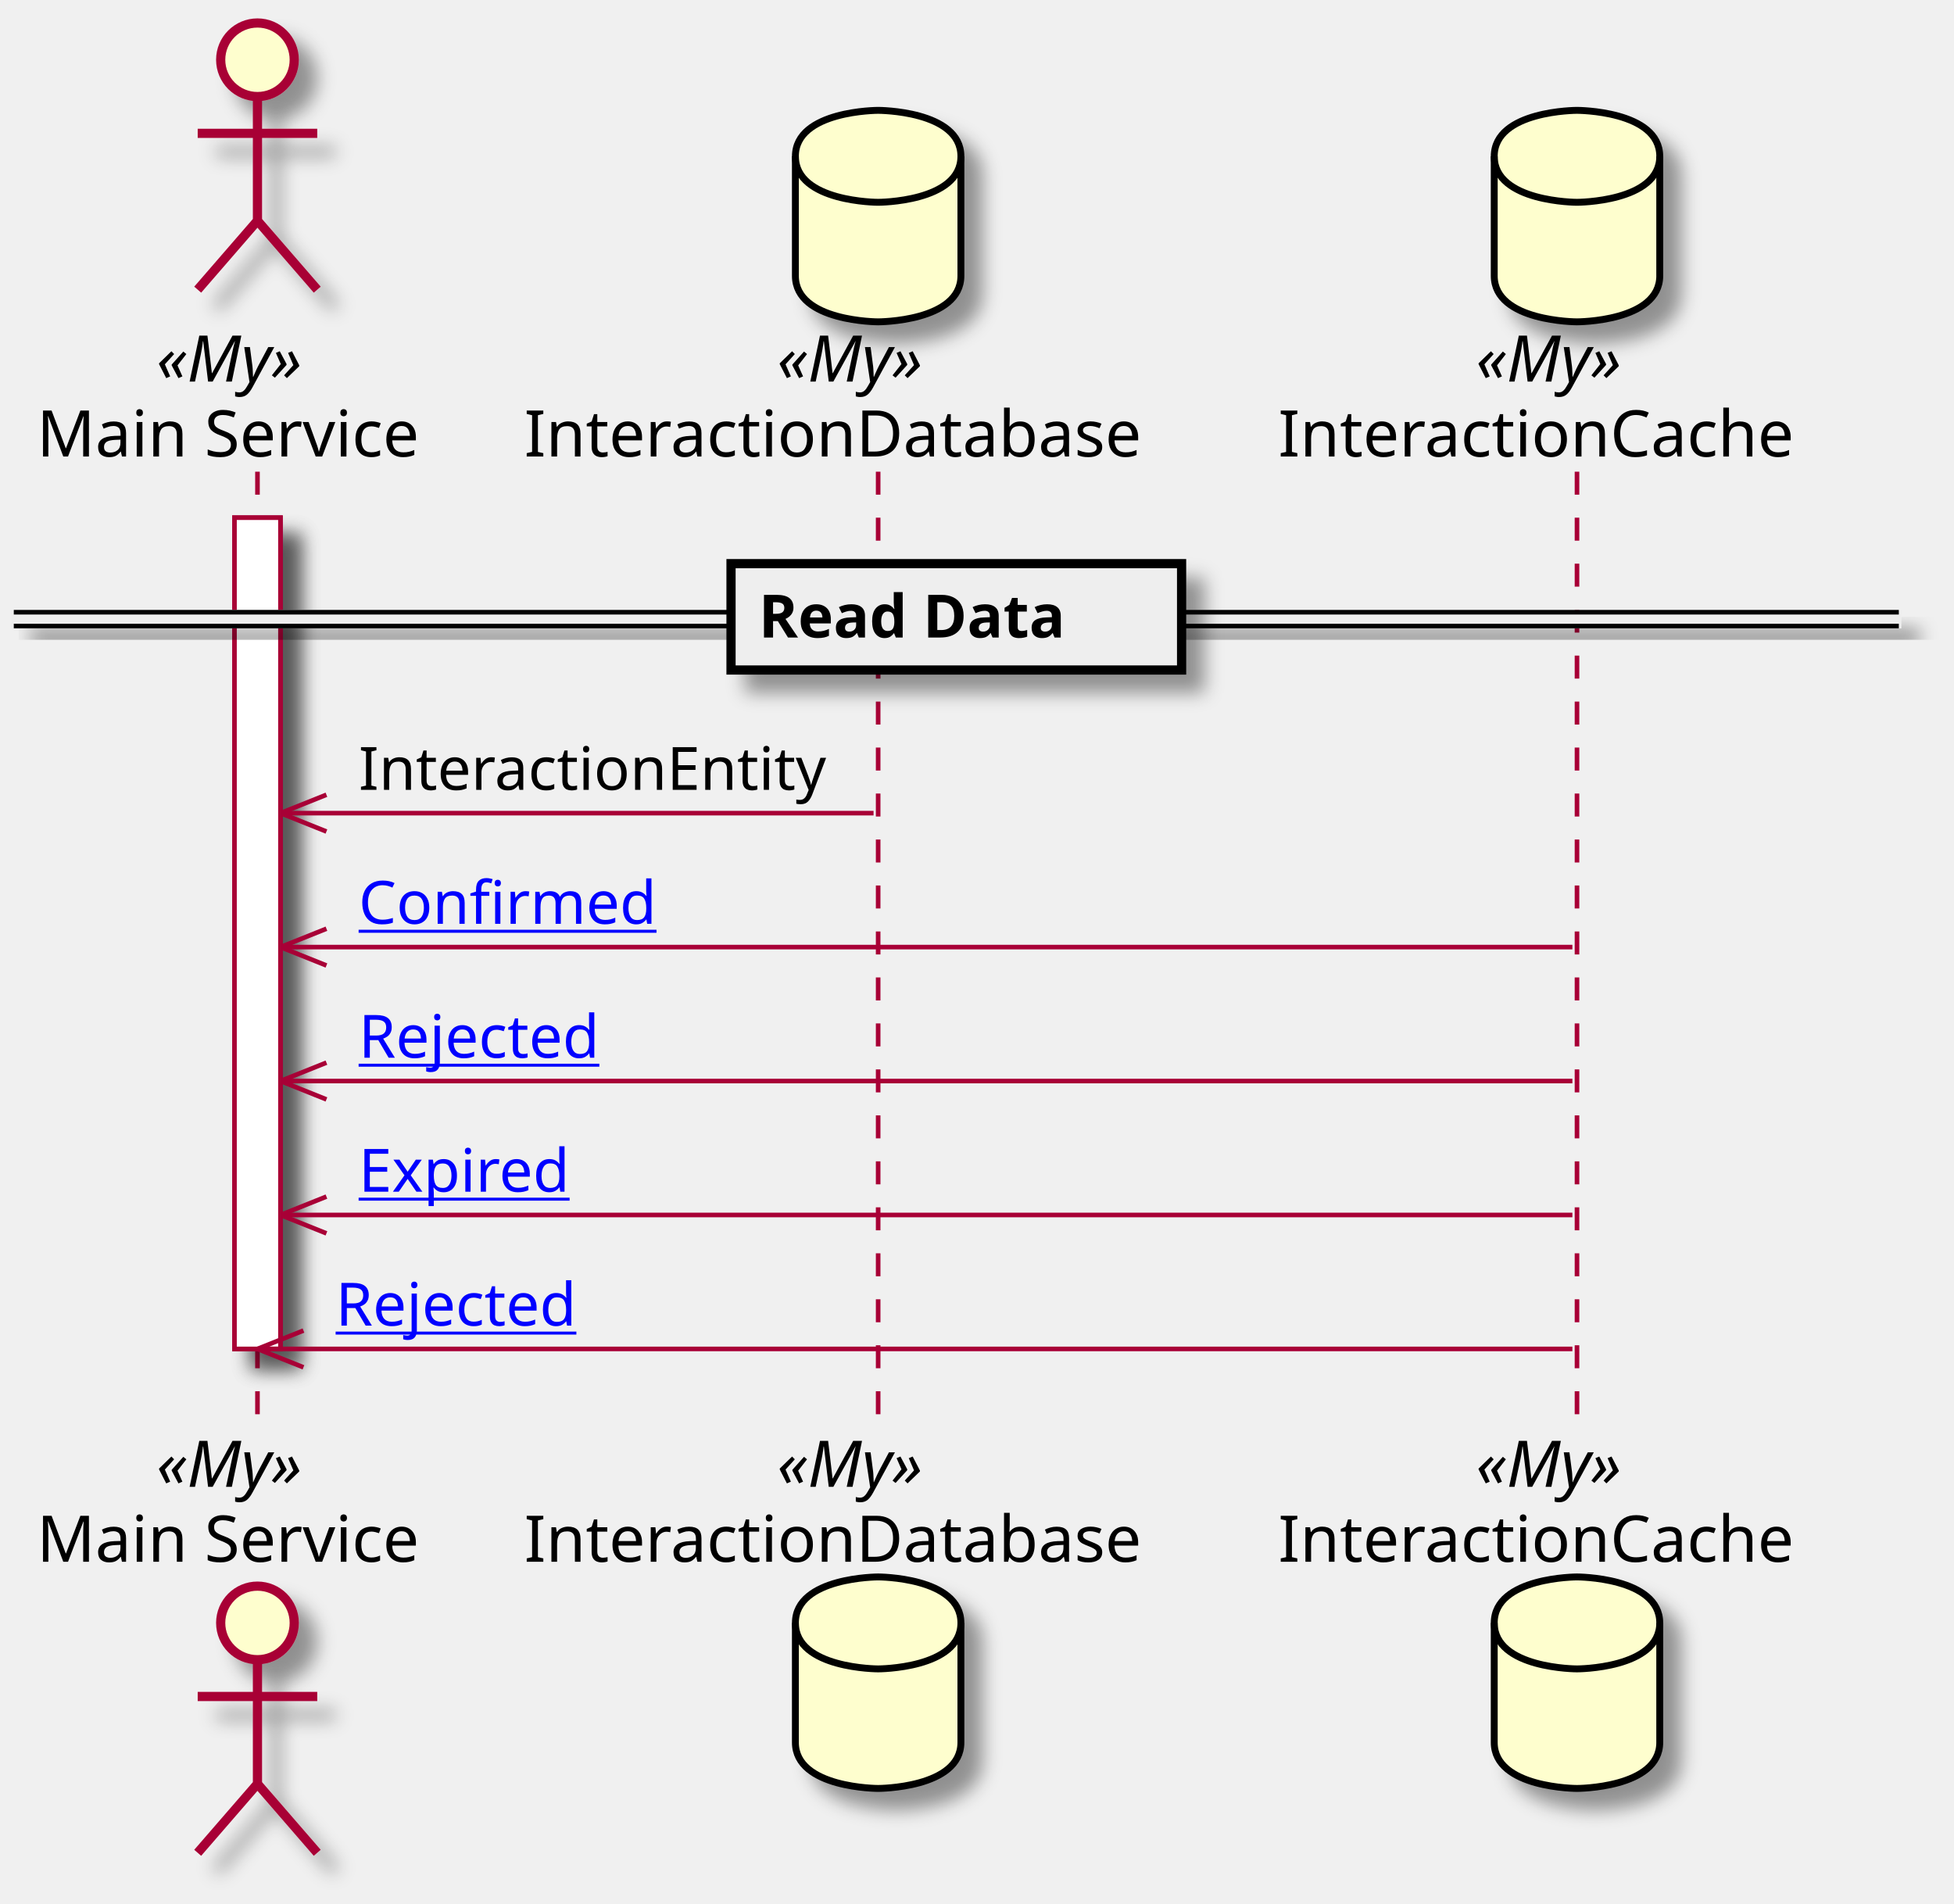
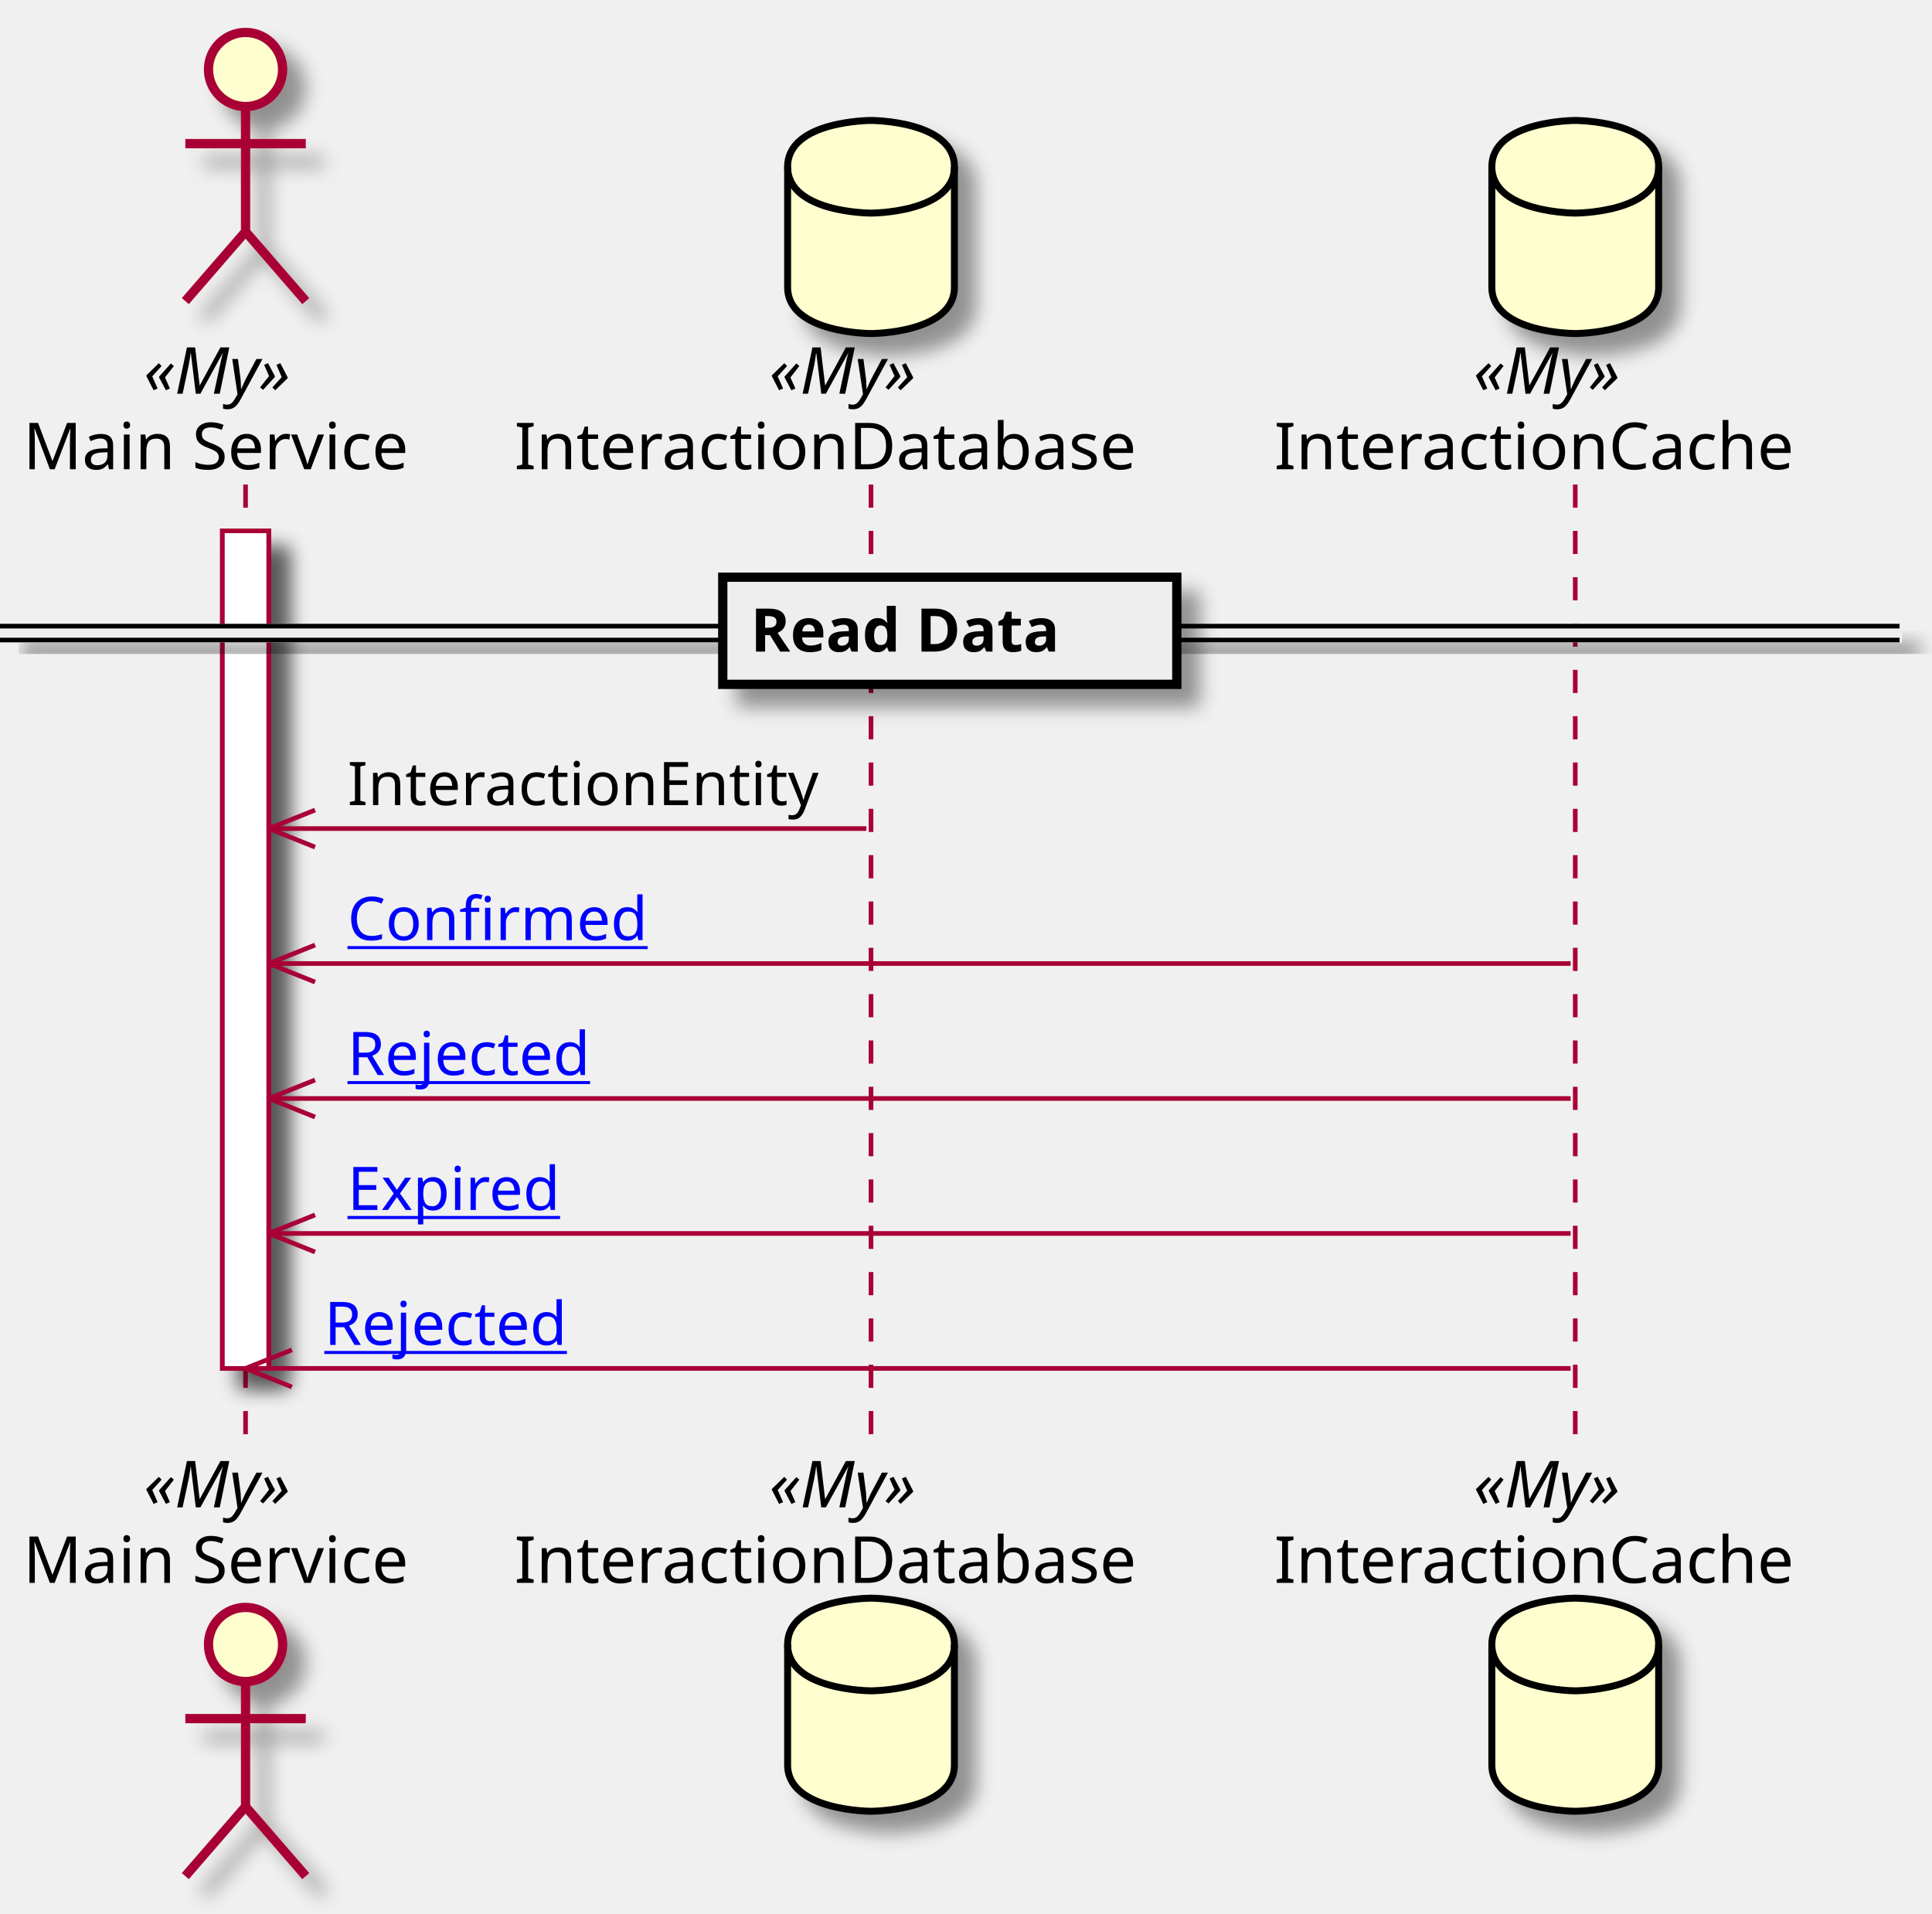
- <svg xmlns="http://www.w3.org/2000/svg" xmlns:xlink="http://www.w3.org/1999/xlink" contentScriptType="application/ecmascript" contentStyleType="text/css" height="414px" preserveAspectRatio="none" style="width:425px;height:414px;" version="1.1" viewBox="0 0 425 414" width="425px" zoomAndPan="magnify">
+ <svg xmlns="http://www.w3.org/2000/svg" xmlns:xlink="http://www.w3.org/1999/xlink" contentScriptType="application/ecmascript" contentStyleType="text/css" height="413px" preserveAspectRatio="none" style="width:417px;height:413px;background:#FFFFFF;" version="1.1" viewBox="0 0 417 413" width="417px" zoomAndPan="magnify">
  <defs>
    <filter height="300%" id="f1wxczh4s8hrg3" width="300%" x="-1" y="-1">
      <feGaussianBlur result="blurOut" stdDeviation="2.0" />
      <feColorMatrix in="blurOut" result="blurOut2" type="matrix" values="0 0 0 0 0 0 0 0 0 0 0 0 0 0 0 0 0 0 .4 0" />
      <feOffset dx="4.0" dy="4.0" in="blurOut2" result="blurOut3" />
      <feBlend in="SourceGraphic" in2="blurOut3" mode="normal" />
    </filter>
  </defs>
  <g>
-     <rect fill="#FFFFFF" filter="url(#f1wxczh4s8hrg3)" height="180.797" style="stroke: #A80036; stroke-width: 1.0;" width="10" x="51" y="112.594" />
-     <line style="stroke: #A80036; stroke-width: 1.0; stroke-dasharray: 5.0,5.0;" x1="56" x2="56" y1="102.594" y2="311.391" />
-     <line style="stroke: #A80036; stroke-width: 1.0; stroke-dasharray: 5.0,5.0;" x1="191" x2="191" y1="102.594" y2="311.391" />
-     <line style="stroke: #A80036; stroke-width: 1.0; stroke-dasharray: 5.0,5.0;" x1="343" x2="343" y1="102.594" y2="311.391" />
-     <text fill="#000000" font-family="sans-serif" font-size="14" font-style="italic" lengthAdjust="spacingAndGlyphs" textLength="38" x="34" y="82.995">«My»</text>
-     <text fill="#000000" font-family="sans-serif" font-size="14" lengthAdjust="spacingAndGlyphs" textLength="90" x="8" y="99.292">Main Service</text>
-     <ellipse cx="56" cy="13" fill="#FEFECE" filter="url(#f1wxczh4s8hrg3)" rx="8" ry="8" style="stroke: #A80036; stroke-width: 2.0;" />
-     <path d="M56,21 L56,48 M43,29 L69,29 M56,48 L43,63 M56,48 L69,63 " fill="none" filter="url(#f1wxczh4s8hrg3)" style="stroke: #A80036; stroke-width: 2.0;" />
-     <text fill="#000000" font-family="sans-serif" font-size="14" font-style="italic" lengthAdjust="spacingAndGlyphs" textLength="38" x="34" y="323.386">«My»</text>
-     <text fill="#000000" font-family="sans-serif" font-size="14" lengthAdjust="spacingAndGlyphs" textLength="90" x="8" y="339.683">Main Service</text>
-     <ellipse cx="56" cy="352.984" fill="#FEFECE" filter="url(#f1wxczh4s8hrg3)" rx="8" ry="8" style="stroke: #A80036; stroke-width: 2.0;" />
-     <path d="M56,360.984 L56,387.984 M43,368.984 L69,368.984 M56,387.984 L43,402.984 M56,387.984 L69,402.984 " fill="none" filter="url(#f1wxczh4s8hrg3)" style="stroke: #A80036; stroke-width: 2.0;" />
-     <text fill="#000000" font-family="sans-serif" font-size="14" font-style="italic" lengthAdjust="spacingAndGlyphs" textLength="38" x="169" y="82.995">«My»</text>
-     <text fill="#000000" font-family="sans-serif" font-size="14" lengthAdjust="spacingAndGlyphs" textLength="148" x="114" y="99.292">InteractionDatabase</text>
-     <path d="M173,34 C173,24 191,24 191,24 C191,24 209,24 209,34 L209,60 C209,70 191,70 191,70 C191,70 173,70 173,60 L173,34 " fill="#FEFECE" filter="url(#f1wxczh4s8hrg3)" style="stroke: #000000; stroke-width: 1.5;" />
-     <path d="M173,34 C173,44 191,44 191,44 C191,44 209,44 209,34 " fill="none" style="stroke: #000000; stroke-width: 1.5;" />
-     <text fill="#000000" font-family="sans-serif" font-size="14" font-style="italic" lengthAdjust="spacingAndGlyphs" textLength="38" x="169" y="323.386">«My»</text>
-     <text fill="#000000" font-family="sans-serif" font-size="14" lengthAdjust="spacingAndGlyphs" textLength="148" x="114" y="339.683">InteractionDatabase</text>
-     <path d="M173,352.984 C173,342.984 191,342.984 191,342.984 C191,342.984 209,342.984 209,352.984 L209,378.984 C209,388.984 191,388.984 191,388.984 C191,388.984 173,388.984 173,378.984 L173,352.984 " fill="#FEFECE" filter="url(#f1wxczh4s8hrg3)" style="stroke: #000000; stroke-width: 1.5;" />
-     <path d="M173,352.984 C173,362.984 191,362.984 191,362.984 C191,362.984 209,362.984 209,352.984 " fill="none" style="stroke: #000000; stroke-width: 1.5;" />
-     <text fill="#000000" font-family="sans-serif" font-size="14" font-style="italic" lengthAdjust="spacingAndGlyphs" textLength="38" x="321" y="82.995">«My»</text>
-     <text fill="#000000" font-family="sans-serif" font-size="14" lengthAdjust="spacingAndGlyphs" textLength="124" x="278" y="99.292">InteractionCache</text>
-     <path d="M325,34 C325,24 343,24 343,24 C343,24 361,24 361,34 L361,60 C361,70 343,70 343,70 C343,70 325,70 325,60 L325,34 " fill="#FEFECE" filter="url(#f1wxczh4s8hrg3)" style="stroke: #000000; stroke-width: 1.5;" />
-     <path d="M325,34 C325,44 343,44 343,44 C343,44 361,44 361,34 " fill="none" style="stroke: #000000; stroke-width: 1.5;" />
-     <text fill="#000000" font-family="sans-serif" font-size="14" font-style="italic" lengthAdjust="spacingAndGlyphs" textLength="38" x="321" y="323.386">«My»</text>
-     <text fill="#000000" font-family="sans-serif" font-size="14" lengthAdjust="spacingAndGlyphs" textLength="124" x="278" y="339.683">InteractionCache</text>
-     <path d="M325,352.984 C325,342.984 343,342.984 343,342.984 C343,342.984 361,342.984 361,352.984 L361,378.984 C361,388.984 343,388.984 343,388.984 C343,388.984 325,388.984 325,378.984 L325,352.984 " fill="#FEFECE" filter="url(#f1wxczh4s8hrg3)" style="stroke: #000000; stroke-width: 1.5;" />
-     <path d="M325,352.984 C325,362.984 343,362.984 343,362.984 C343,362.984 361,362.984 361,352.984 " fill="none" style="stroke: #000000; stroke-width: 1.5;" />
-     <rect fill="#FFFFFF" filter="url(#f1wxczh4s8hrg3)" height="180.797" style="stroke: #A80036; stroke-width: 1.0;" width="10" x="51" y="112.594" />
-     <rect fill="#EEEEEE" filter="url(#f1wxczh4s8hrg3)" height="3" style="stroke: #EEEEEE; stroke-width: 1.0;" width="410" x="3" y="133.16" />
-     <line style="stroke: #000000; stroke-width: 1.0;" x1="3" x2="413" y1="133.16" y2="133.16" />
-     <line style="stroke: #000000; stroke-width: 1.0;" x1="3" x2="413" y1="136.16" y2="136.16" />
-     <rect fill="#EEEEEE" filter="url(#f1wxczh4s8hrg3)" height="23.133" style="stroke: #000000; stroke-width: 2.0;" width="98" x="159" y="122.594" />
-     <text fill="#000000" font-family="sans-serif" font-size="13" font-weight="bold" lengthAdjust="spacingAndGlyphs" textLength="79" x="165" y="138.661">Read Data</text>
-     <line style="stroke: #A80036; stroke-width: 1.0;" x1="61" x2="71" y1="176.859" y2="172.859" />
-     <line style="stroke: #A80036; stroke-width: 1.0;" x1="61" x2="71" y1="176.859" y2="180.859" />
-     <line style="stroke: #A80036; stroke-width: 1.0;" x1="61" x2="190" y1="176.859" y2="176.859" />
-     <text fill="#000000" font-family="sans-serif" font-size="13" lengthAdjust="spacingAndGlyphs" textLength="105" x="78" y="171.793">InteractionEntity</text>
-     <line style="stroke: #A80036; stroke-width: 1.0;" x1="61" x2="71" y1="205.992" y2="201.992" />
-     <line style="stroke: #A80036; stroke-width: 1.0;" x1="61" x2="71" y1="205.992" y2="209.992" />
-     <line style="stroke: #A80036; stroke-width: 1.0;" x1="61" x2="342" y1="205.992" y2="205.992" />
+     <rect fill="#FFFFFF" filter="url(#f1wxczh4s8hrg3)" height="180.797" style="stroke:#A80036;stroke-width:1.0;" width="10" x="48" y="114.594" />
+     <line style="stroke:#A80036;stroke-width:1.0;stroke-dasharray:5.0,5.0;" x1="53" x2="53" y1="104.594" y2="313.391" />
+     <line style="stroke:#A80036;stroke-width:1.0;stroke-dasharray:5.0,5.0;" x1="188" x2="188" y1="104.594" y2="313.391" />
+     <line style="stroke:#A80036;stroke-width:1.0;stroke-dasharray:5.0,5.0;" x1="340" x2="340" y1="104.594" y2="313.391" />
+     <text fill="#000000" font-family="sans-serif" font-size="14" font-style="italic" lengthAdjust="spacing" textLength="38" x="31" y="84.995">«My»</text>
+     <text fill="#000000" font-family="sans-serif" font-size="14" lengthAdjust="spacing" textLength="90" x="5" y="101.292">Main Service</text>
+     <ellipse cx="53" cy="15" fill="#FEFECE" filter="url(#f1wxczh4s8hrg3)" rx="8" ry="8" style="stroke:#A80036;stroke-width:2.0;" />
+     <path d="M53,23 L53,50 M40,31 L66,31 M53,50 L40,65 M53,50 L66,65 " fill="none" filter="url(#f1wxczh4s8hrg3)" style="stroke:#A80036;stroke-width:2.0;" />
+     <text fill="#000000" font-family="sans-serif" font-size="14" font-style="italic" lengthAdjust="spacing" textLength="38" x="31" y="325.386">«My»</text>
+     <text fill="#000000" font-family="sans-serif" font-size="14" lengthAdjust="spacing" textLength="90" x="5" y="341.683">Main Service</text>
+     <ellipse cx="53" cy="354.984" fill="#FEFECE" filter="url(#f1wxczh4s8hrg3)" rx="8" ry="8" style="stroke:#A80036;stroke-width:2.0;" />
+     <path d="M53,362.984 L53,389.984 M40,370.984 L66,370.984 M53,389.984 L40,404.984 M53,389.984 L66,404.984 " fill="none" filter="url(#f1wxczh4s8hrg3)" style="stroke:#A80036;stroke-width:2.0;" />
+     <text fill="#000000" font-family="sans-serif" font-size="14" font-style="italic" lengthAdjust="spacing" textLength="38" x="166" y="84.995">«My»</text>
+     <text fill="#000000" font-family="sans-serif" font-size="14" lengthAdjust="spacing" textLength="148" x="111" y="101.292">InteractionDatabase</text>
+     <path d="M170,36 C170,26 188,26 188,26 C188,26 206,26 206,36 L206,62 C206,72 188,72 188,72 C188,72 170,72 170,62 L170,36 " fill="#FEFECE" filter="url(#f1wxczh4s8hrg3)" style="stroke:#000000;stroke-width:1.5;" />
+     <path d="M170,36 C170,46 188,46 188,46 C188,46 206,46 206,36 " fill="none" style="stroke:#000000;stroke-width:1.5;" />
+     <text fill="#000000" font-family="sans-serif" font-size="14" font-style="italic" lengthAdjust="spacing" textLength="38" x="166" y="325.386">«My»</text>
+     <text fill="#000000" font-family="sans-serif" font-size="14" lengthAdjust="spacing" textLength="148" x="111" y="341.683">InteractionDatabase</text>
+     <path d="M170,354.984 C170,344.984 188,344.984 188,344.984 C188,344.984 206,344.984 206,354.984 L206,380.984 C206,390.984 188,390.984 188,390.984 C188,390.984 170,390.984 170,380.984 L170,354.984 " fill="#FEFECE" filter="url(#f1wxczh4s8hrg3)" style="stroke:#000000;stroke-width:1.5;" />
+     <path d="M170,354.984 C170,364.984 188,364.984 188,364.984 C188,364.984 206,364.984 206,354.984 " fill="none" style="stroke:#000000;stroke-width:1.5;" />
+     <text fill="#000000" font-family="sans-serif" font-size="14" font-style="italic" lengthAdjust="spacing" textLength="38" x="318" y="84.995">«My»</text>
+     <text fill="#000000" font-family="sans-serif" font-size="14" lengthAdjust="spacing" textLength="124" x="275" y="101.292">InteractionCache</text>
+     <path d="M322,36 C322,26 340,26 340,26 C340,26 358,26 358,36 L358,62 C358,72 340,72 340,72 C340,72 322,72 322,62 L322,36 " fill="#FEFECE" filter="url(#f1wxczh4s8hrg3)" style="stroke:#000000;stroke-width:1.5;" />
+     <path d="M322,36 C322,46 340,46 340,46 C340,46 358,46 358,36 " fill="none" style="stroke:#000000;stroke-width:1.5;" />
+     <text fill="#000000" font-family="sans-serif" font-size="14" font-style="italic" lengthAdjust="spacing" textLength="38" x="318" y="325.386">«My»</text>
+     <text fill="#000000" font-family="sans-serif" font-size="14" lengthAdjust="spacing" textLength="124" x="275" y="341.683">InteractionCache</text>
+     <path d="M322,354.984 C322,344.984 340,344.984 340,344.984 C340,344.984 358,344.984 358,354.984 L358,380.984 C358,390.984 340,390.984 340,390.984 C340,390.984 322,390.984 322,380.984 L322,354.984 " fill="#FEFECE" filter="url(#f1wxczh4s8hrg3)" style="stroke:#000000;stroke-width:1.5;" />
+     <path d="M322,354.984 C322,364.984 340,364.984 340,364.984 C340,364.984 358,364.984 358,354.984 " fill="none" style="stroke:#000000;stroke-width:1.5;" />
+     <rect fill="#FFFFFF" filter="url(#f1wxczh4s8hrg3)" height="180.797" style="stroke:#A80036;stroke-width:1.0;" width="10" x="48" y="114.594" />
+     <rect fill="#EEEEEE" filter="url(#f1wxczh4s8hrg3)" height="3" style="stroke:#EEEEEE;stroke-width:1.0;" width="410" x="0" y="135.16" />
+     <line style="stroke:#000000;stroke-width:1.0;" x1="0" x2="410" y1="135.16" y2="135.16" />
+     <line style="stroke:#000000;stroke-width:1.0;" x1="0" x2="410" y1="138.16" y2="138.16" />
+     <rect fill="#EEEEEE" filter="url(#f1wxczh4s8hrg3)" height="23.133" style="stroke:#000000;stroke-width:2.0;" width="98" x="156" y="124.594" />
+     <text fill="#000000" font-family="sans-serif" font-size="13" font-weight="bold" lengthAdjust="spacing" textLength="79" x="162" y="140.661">Read Data</text>
+     <line style="stroke:#A80036;stroke-width:1.0;" x1="58" x2="68" y1="178.859" y2="174.859" />
+     <line style="stroke:#A80036;stroke-width:1.0;" x1="58" x2="68" y1="178.859" y2="182.859" />
+     <line style="stroke:#A80036;stroke-width:1.0;" x1="58" x2="187" y1="178.859" y2="178.859" />
+     <text fill="#000000" font-family="sans-serif" font-size="13" lengthAdjust="spacing" textLength="105" x="75" y="173.793">InteractionEntity</text>
+     <line style="stroke:#A80036;stroke-width:1.0;" x1="58" x2="68" y1="207.992" y2="203.992" />
+     <line style="stroke:#A80036;stroke-width:1.0;" x1="58" x2="68" y1="207.992" y2="211.992" />
+     <line style="stroke:#A80036;stroke-width:1.0;" x1="58" x2="339" y1="207.992" y2="207.992" />
    <a href="" target="_top" title="InteractionEvent.Confirmed" xlink:actuate="onRequest" xlink:href="" xlink:show="new" xlink:title="InteractionEvent.Confirmed" xlink:type="simple">
-       <text fill="#0000FF" font-family="sans-serif" font-size="13" lengthAdjust="spacingAndGlyphs" text-decoration="underline" textLength="67" x="78" y="200.926">Confirmed</text>
+       <text fill="#0000FF" font-family="sans-serif" font-size="13" lengthAdjust="spacing" text-decoration="underline" textLength="67" x="75" y="202.926">Confirmed</text>
    </a>
-     <line style="stroke: #A80036; stroke-width: 1.0;" x1="61" x2="71" y1="235.125" y2="231.125" />
-     <line style="stroke: #A80036; stroke-width: 1.0;" x1="61" x2="71" y1="235.125" y2="239.125" />
-     <line style="stroke: #A80036; stroke-width: 1.0;" x1="61" x2="342" y1="235.125" y2="235.125" />
+     <line style="stroke:#A80036;stroke-width:1.0;" x1="58" x2="68" y1="237.125" y2="233.125" />
+     <line style="stroke:#A80036;stroke-width:1.0;" x1="58" x2="68" y1="237.125" y2="241.125" />
+     <line style="stroke:#A80036;stroke-width:1.0;" x1="58" x2="339" y1="237.125" y2="237.125" />
    <a href="" target="_top" title="InteractionEvent.Rejected" xlink:actuate="onRequest" xlink:href="" xlink:show="new" xlink:title="InteractionEvent.Rejected" xlink:type="simple">
-       <text fill="#0000FF" font-family="sans-serif" font-size="13" lengthAdjust="spacingAndGlyphs" text-decoration="underline" textLength="56" x="78" y="230.059">Rejected</text>
+       <text fill="#0000FF" font-family="sans-serif" font-size="13" lengthAdjust="spacing" text-decoration="underline" textLength="56" x="75" y="232.059">Rejected</text>
    </a>
-     <line style="stroke: #A80036; stroke-width: 1.0;" x1="61" x2="71" y1="264.258" y2="260.258" />
-     <line style="stroke: #A80036; stroke-width: 1.0;" x1="61" x2="71" y1="264.258" y2="268.258" />
-     <line style="stroke: #A80036; stroke-width: 1.0;" x1="61" x2="342" y1="264.258" y2="264.258" />
+     <line style="stroke:#A80036;stroke-width:1.0;" x1="58" x2="68" y1="266.258" y2="262.258" />
+     <line style="stroke:#A80036;stroke-width:1.0;" x1="58" x2="68" y1="266.258" y2="270.258" />
+     <line style="stroke:#A80036;stroke-width:1.0;" x1="58" x2="339" y1="266.258" y2="266.258" />
    <a href="" target="_top" title="InteractionEvent.Rejected.Expired" xlink:actuate="onRequest" xlink:href="" xlink:show="new" xlink:title="InteractionEvent.Rejected.Expired" xlink:type="simple">
-       <text fill="#0000FF" font-family="sans-serif" font-size="13" lengthAdjust="spacingAndGlyphs" text-decoration="underline" textLength="48" x="78" y="259.192">Expired</text>
+       <text fill="#0000FF" font-family="sans-serif" font-size="13" lengthAdjust="spacing" text-decoration="underline" textLength="48" x="75" y="261.192">Expired</text>
    </a>
-     <line style="stroke: #A80036; stroke-width: 1.0;" x1="56" x2="66" y1="293.391" y2="289.391" />
-     <line style="stroke: #A80036; stroke-width: 1.0;" x1="56" x2="66" y1="293.391" y2="297.391" />
-     <line style="stroke: #A80036; stroke-width: 1.0;" x1="56" x2="342" y1="293.391" y2="293.391" />
+     <line style="stroke:#A80036;stroke-width:1.0;" x1="53" x2="63" y1="295.391" y2="291.391" />
+     <line style="stroke:#A80036;stroke-width:1.0;" x1="53" x2="63" y1="295.391" y2="299.391" />
+     <line style="stroke:#A80036;stroke-width:1.0;" x1="53" x2="339" y1="295.391" y2="295.391" />
    <a href="" target="_top" title="InteractionEvent.Rejected.Rejected" xlink:actuate="onRequest" xlink:href="" xlink:show="new" xlink:title="InteractionEvent.Rejected.Rejected" xlink:type="simple">
-       <text fill="#0000FF" font-family="sans-serif" font-size="13" lengthAdjust="spacingAndGlyphs" text-decoration="underline" textLength="56" x="73" y="288.325">Rejected</text>
+       <text fill="#0000FF" font-family="sans-serif" font-size="13" lengthAdjust="spacing" text-decoration="underline" textLength="56" x="70" y="290.325">Rejected</text>
    </a>
  </g>
</svg>
